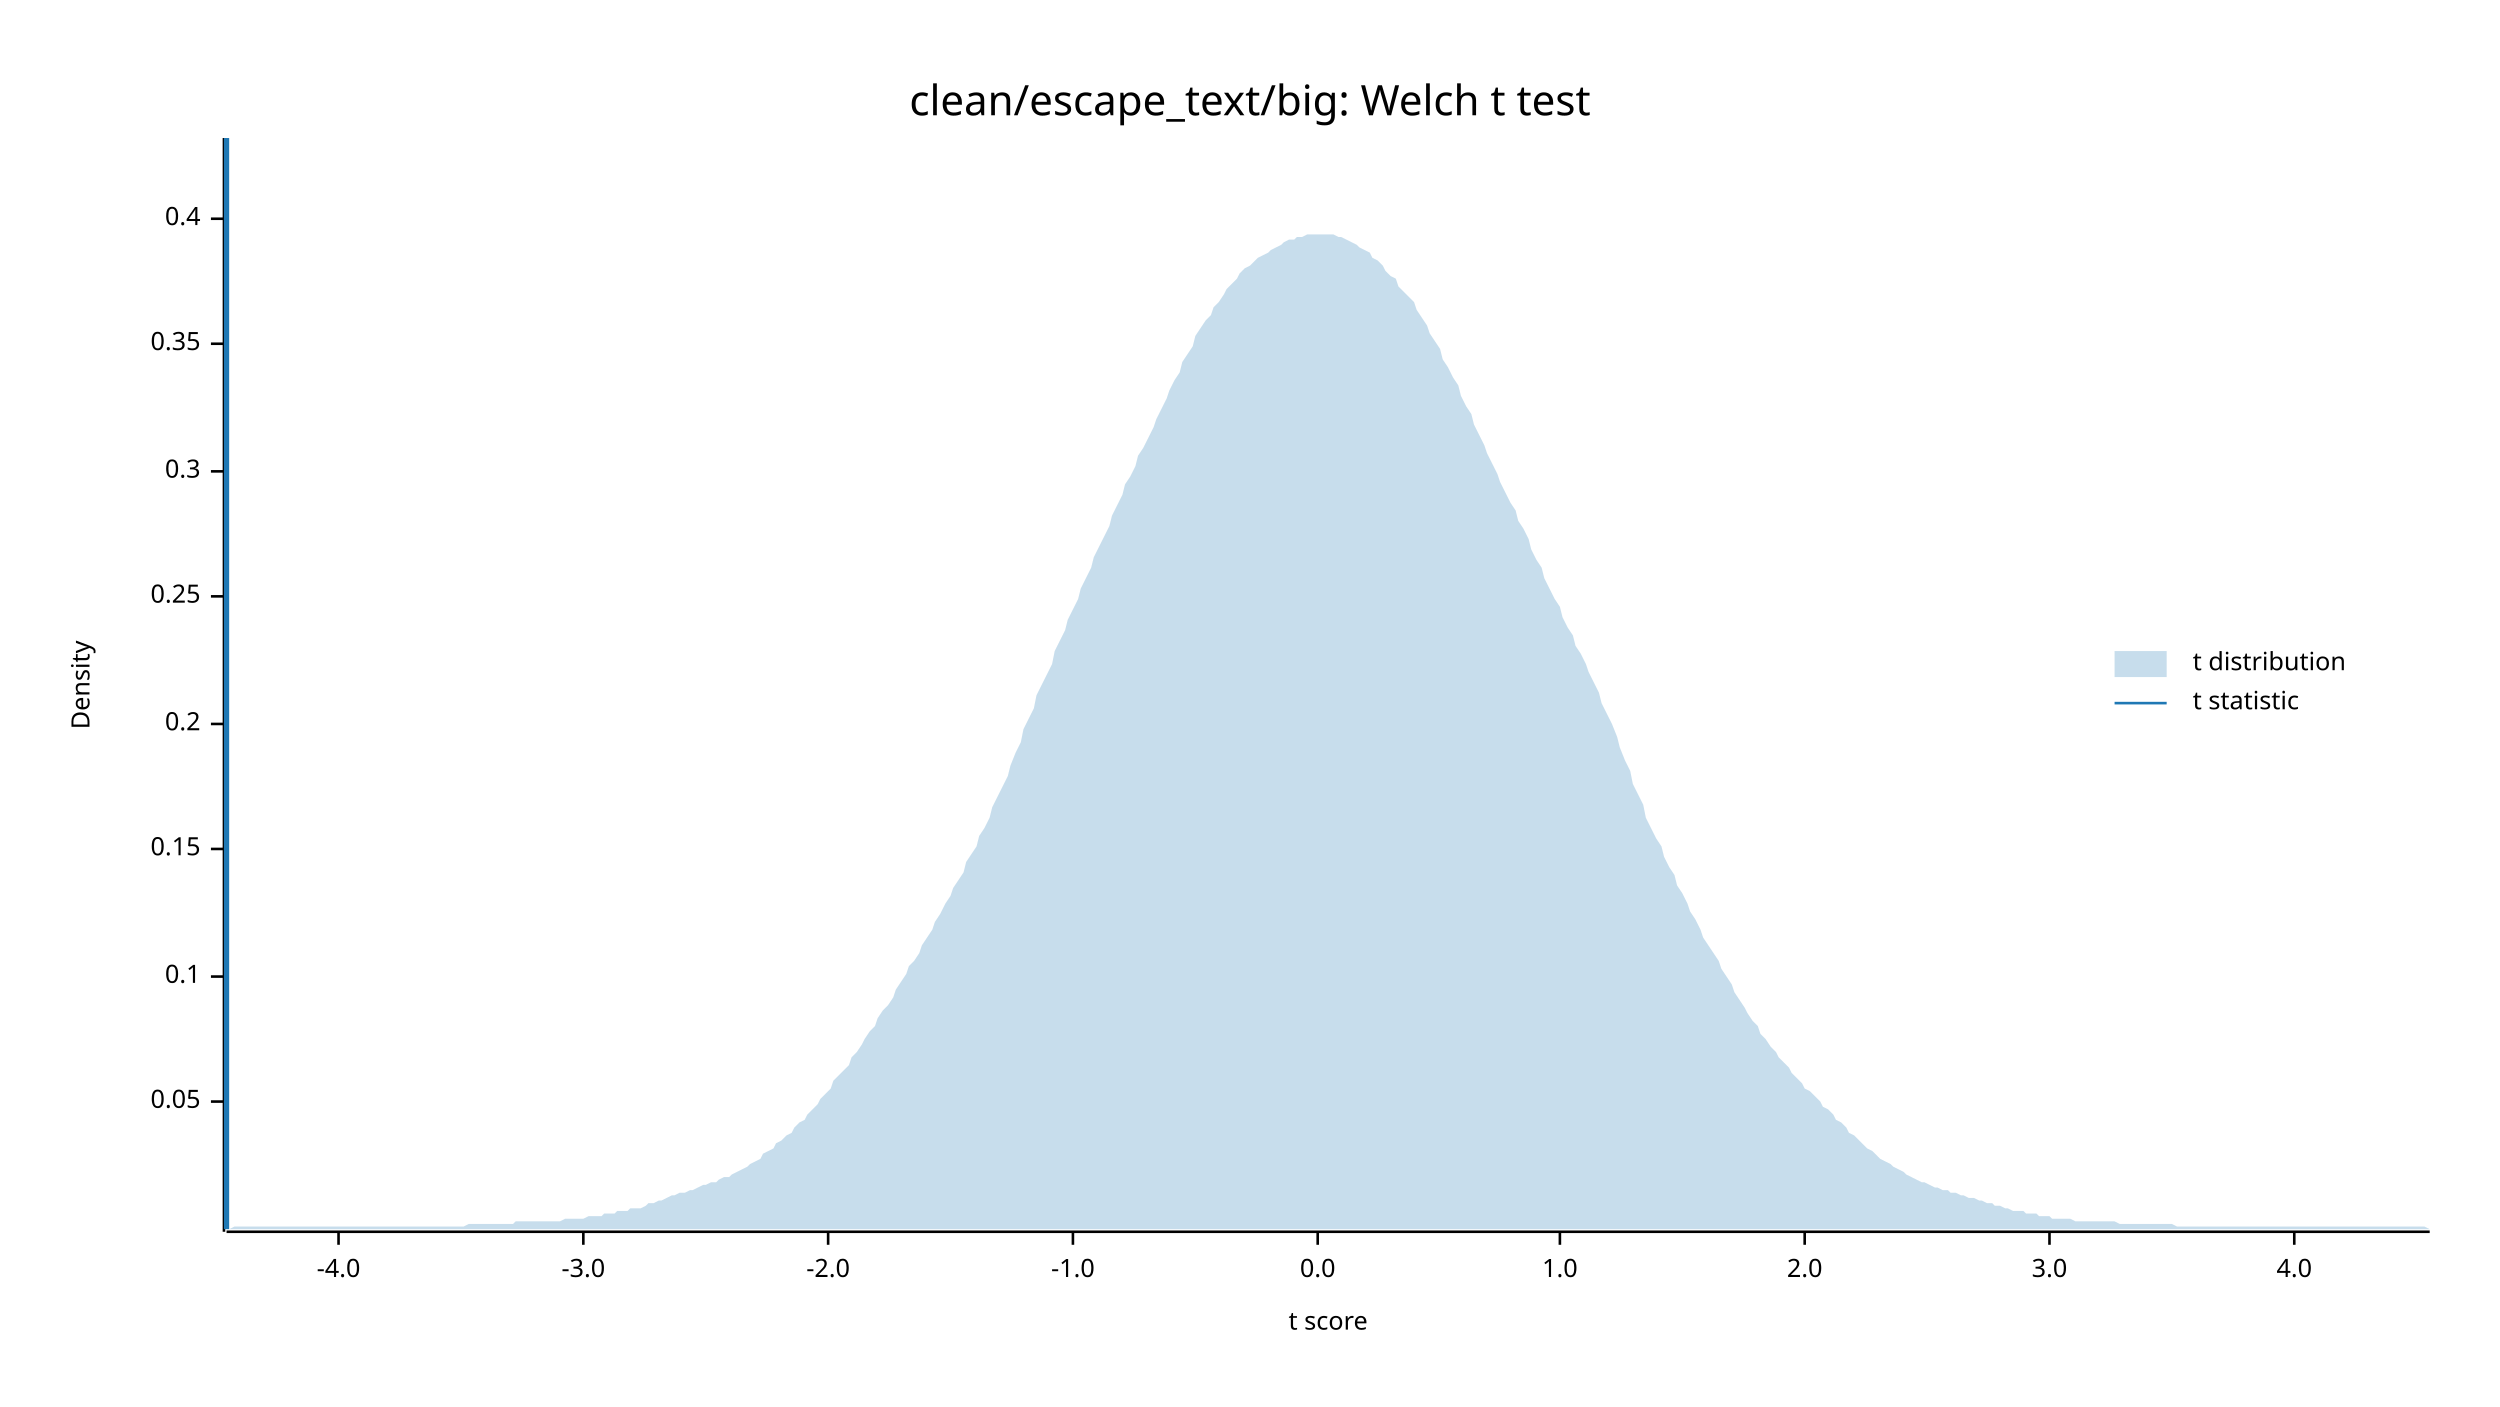
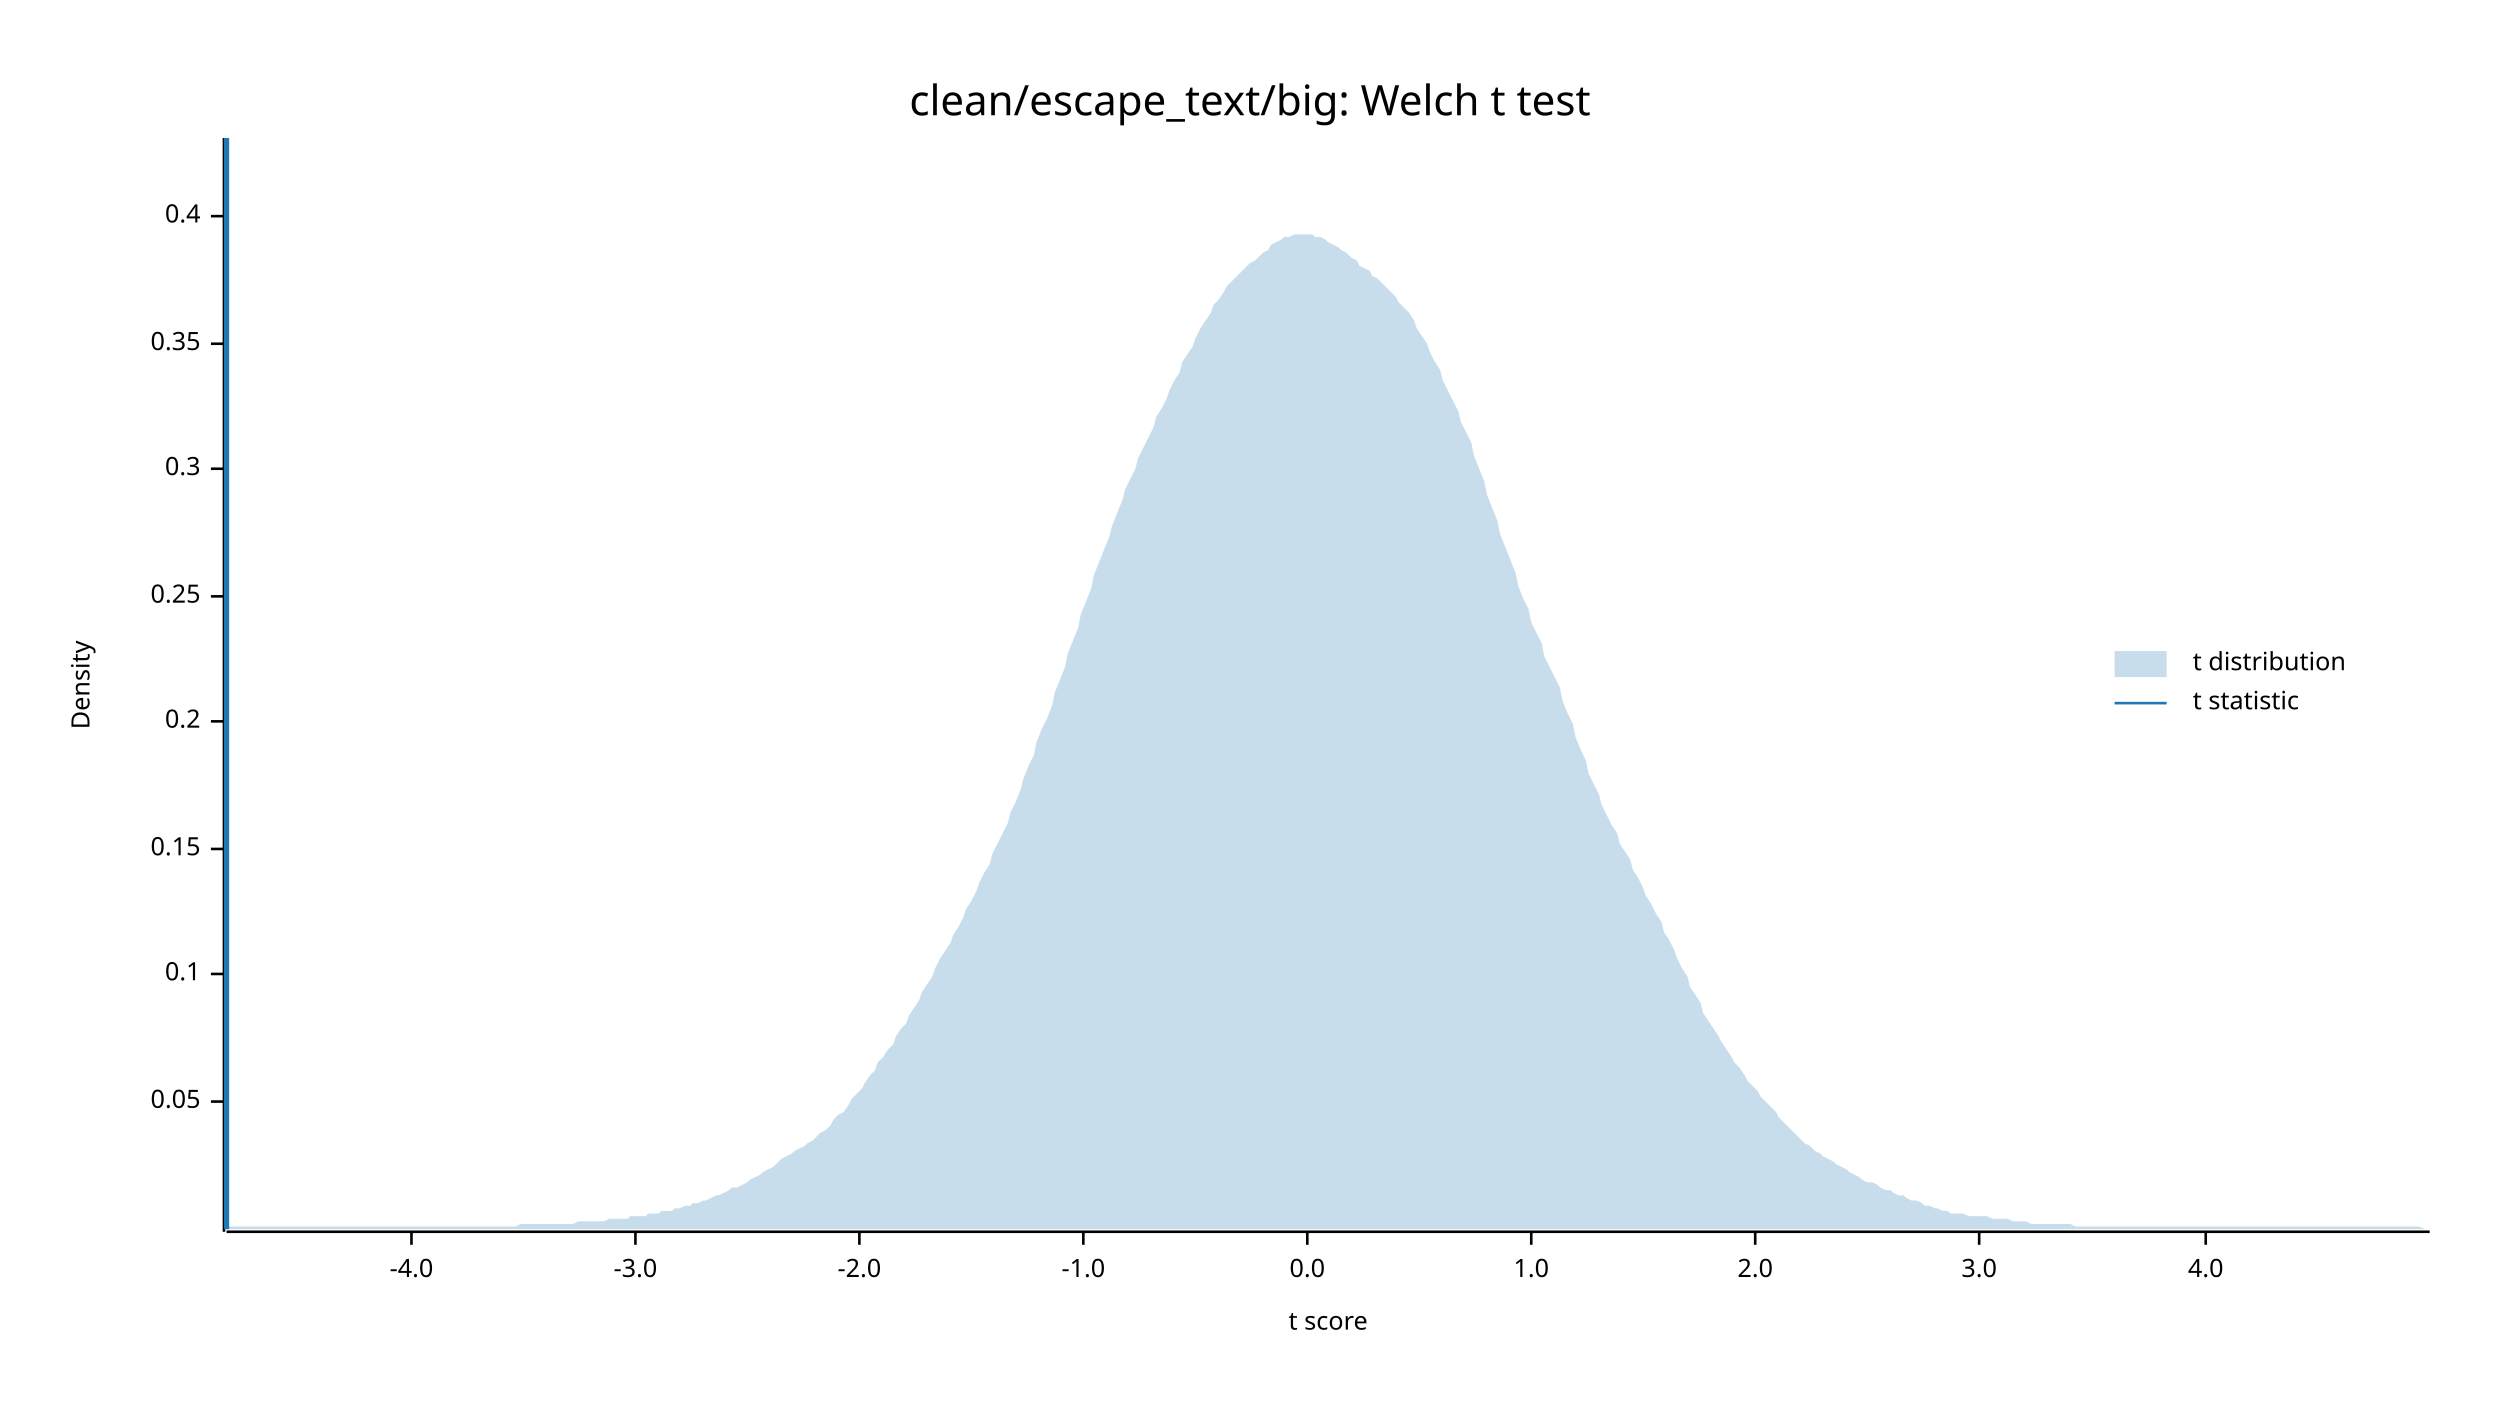
<svg xmlns="http://www.w3.org/2000/svg" width="960" height="540" viewBox="0 0 960 540">
  <text x="480" y="32" dy="0.76em" text-anchor="middle" font-family="sans-serif" font-size="16.129" opacity="1" fill="#000000">
clean/escape_text/big: Welch t test
</text>
  <text x="27" y="263" dy="0.76em" text-anchor="middle" font-family="sans-serif" font-size="9.677" opacity="1" fill="#000000" transform="rotate(270, 27, 263)">
Density
</text>
  <text x="510" y="513" dy="-0.5ex" text-anchor="middle" font-family="sans-serif" font-size="9.677" opacity="1" fill="#000000">
t score
</text>
  <polyline fill="none" opacity="1" stroke="#000000" stroke-width="1" points="86,53 86,473 " />
  <text x="77" y="423" dy="0.5ex" text-anchor="end" font-family="sans-serif" font-size="9.677" opacity="1" fill="#000000">
0.05
</text>
  <polyline fill="none" opacity="1" stroke="#000000" stroke-width="1" points="81,423 86,423 " />
-   <text x="77" y="375" dy="0.5ex" text-anchor="end" font-family="sans-serif" font-size="9.677" opacity="1" fill="#000000">
+   <text x="77" y="374" dy="0.5ex" text-anchor="end" font-family="sans-serif" font-size="9.677" opacity="1" fill="#000000">
0.1
</text>
-   <polyline fill="none" opacity="1" stroke="#000000" stroke-width="1" points="81,375 86,375 " />
+   <polyline fill="none" opacity="1" stroke="#000000" stroke-width="1" points="81,374 86,374 " />
  <text x="77" y="326" dy="0.5ex" text-anchor="end" font-family="sans-serif" font-size="9.677" opacity="1" fill="#000000">
0.15
</text>
  <polyline fill="none" opacity="1" stroke="#000000" stroke-width="1" points="81,326 86,326 " />
-   <text x="77" y="278" dy="0.5ex" text-anchor="end" font-family="sans-serif" font-size="9.677" opacity="1" fill="#000000">
+   <text x="77" y="277" dy="0.5ex" text-anchor="end" font-family="sans-serif" font-size="9.677" opacity="1" fill="#000000">
0.2
</text>
-   <polyline fill="none" opacity="1" stroke="#000000" stroke-width="1" points="81,278 86,278 " />
+   <polyline fill="none" opacity="1" stroke="#000000" stroke-width="1" points="81,277 86,277 " />
  <text x="77" y="229" dy="0.5ex" text-anchor="end" font-family="sans-serif" font-size="9.677" opacity="1" fill="#000000">
0.25
</text>
  <polyline fill="none" opacity="1" stroke="#000000" stroke-width="1" points="81,229 86,229 " />
-   <text x="77" y="181" dy="0.5ex" text-anchor="end" font-family="sans-serif" font-size="9.677" opacity="1" fill="#000000">
+   <text x="77" y="180" dy="0.5ex" text-anchor="end" font-family="sans-serif" font-size="9.677" opacity="1" fill="#000000">
0.3
</text>
-   <polyline fill="none" opacity="1" stroke="#000000" stroke-width="1" points="81,181 86,181 " />
+   <polyline fill="none" opacity="1" stroke="#000000" stroke-width="1" points="81,180 86,180 " />
  <text x="77" y="132" dy="0.5ex" text-anchor="end" font-family="sans-serif" font-size="9.677" opacity="1" fill="#000000">
0.35
</text>
  <polyline fill="none" opacity="1" stroke="#000000" stroke-width="1" points="81,132 86,132 " />
-   <text x="77" y="84" dy="0.5ex" text-anchor="end" font-family="sans-serif" font-size="9.677" opacity="1" fill="#000000">
+   <text x="77" y="83" dy="0.5ex" text-anchor="end" font-family="sans-serif" font-size="9.677" opacity="1" fill="#000000">
0.4
</text>
-   <polyline fill="none" opacity="1" stroke="#000000" stroke-width="1" points="81,84 86,84 " />
+   <polyline fill="none" opacity="1" stroke="#000000" stroke-width="1" points="81,83 86,83 " />
  <polyline fill="none" opacity="1" stroke="#000000" stroke-width="1" points="87,473 933,473 " />
-   <text x="130" y="483" dy="0.76em" text-anchor="middle" font-family="sans-serif" font-size="9.677" opacity="1" fill="#000000">
+   <text x="158" y="483" dy="0.76em" text-anchor="middle" font-family="sans-serif" font-size="9.677" opacity="1" fill="#000000">
-4.0
</text>
-   <polyline fill="none" opacity="1" stroke="#000000" stroke-width="1" points="130,473 130,478 " />
-   <text x="224" y="483" dy="0.76em" text-anchor="middle" font-family="sans-serif" font-size="9.677" opacity="1" fill="#000000">
+   <polyline fill="none" opacity="1" stroke="#000000" stroke-width="1" points="158,473 158,478 " />
+   <text x="244" y="483" dy="0.76em" text-anchor="middle" font-family="sans-serif" font-size="9.677" opacity="1" fill="#000000">
-3.0
</text>
-   <polyline fill="none" opacity="1" stroke="#000000" stroke-width="1" points="224,473 224,478 " />
-   <text x="318" y="483" dy="0.76em" text-anchor="middle" font-family="sans-serif" font-size="9.677" opacity="1" fill="#000000">
+   <polyline fill="none" opacity="1" stroke="#000000" stroke-width="1" points="244,473 244,478 " />
+   <text x="330" y="483" dy="0.76em" text-anchor="middle" font-family="sans-serif" font-size="9.677" opacity="1" fill="#000000">
-2.0
</text>
-   <polyline fill="none" opacity="1" stroke="#000000" stroke-width="1" points="318,473 318,478 " />
-   <text x="412" y="483" dy="0.76em" text-anchor="middle" font-family="sans-serif" font-size="9.677" opacity="1" fill="#000000">
+   <polyline fill="none" opacity="1" stroke="#000000" stroke-width="1" points="330,473 330,478 " />
+   <text x="416" y="483" dy="0.76em" text-anchor="middle" font-family="sans-serif" font-size="9.677" opacity="1" fill="#000000">
-1.0
</text>
-   <polyline fill="none" opacity="1" stroke="#000000" stroke-width="1" points="412,473 412,478 " />
-   <text x="506" y="483" dy="0.76em" text-anchor="middle" font-family="sans-serif" font-size="9.677" opacity="1" fill="#000000">
+   <polyline fill="none" opacity="1" stroke="#000000" stroke-width="1" points="416,473 416,478 " />
+   <text x="502" y="483" dy="0.76em" text-anchor="middle" font-family="sans-serif" font-size="9.677" opacity="1" fill="#000000">
0.0
</text>
-   <polyline fill="none" opacity="1" stroke="#000000" stroke-width="1" points="506,473 506,478 " />
-   <text x="599" y="483" dy="0.76em" text-anchor="middle" font-family="sans-serif" font-size="9.677" opacity="1" fill="#000000">
+   <polyline fill="none" opacity="1" stroke="#000000" stroke-width="1" points="502,473 502,478 " />
+   <text x="588" y="483" dy="0.76em" text-anchor="middle" font-family="sans-serif" font-size="9.677" opacity="1" fill="#000000">
1.0
</text>
-   <polyline fill="none" opacity="1" stroke="#000000" stroke-width="1" points="599,473 599,478 " />
-   <text x="693" y="483" dy="0.76em" text-anchor="middle" font-family="sans-serif" font-size="9.677" opacity="1" fill="#000000">
+   <polyline fill="none" opacity="1" stroke="#000000" stroke-width="1" points="588,473 588,478 " />
+   <text x="674" y="483" dy="0.76em" text-anchor="middle" font-family="sans-serif" font-size="9.677" opacity="1" fill="#000000">
2.0
</text>
-   <polyline fill="none" opacity="1" stroke="#000000" stroke-width="1" points="693,473 693,478 " />
-   <text x="787" y="483" dy="0.76em" text-anchor="middle" font-family="sans-serif" font-size="9.677" opacity="1" fill="#000000">
+   <polyline fill="none" opacity="1" stroke="#000000" stroke-width="1" points="674,473 674,478 " />
+   <text x="760" y="483" dy="0.76em" text-anchor="middle" font-family="sans-serif" font-size="9.677" opacity="1" fill="#000000">
3.0
</text>
-   <polyline fill="none" opacity="1" stroke="#000000" stroke-width="1" points="787,473 787,478 " />
-   <text x="881" y="483" dy="0.76em" text-anchor="middle" font-family="sans-serif" font-size="9.677" opacity="1" fill="#000000">
+   <polyline fill="none" opacity="1" stroke="#000000" stroke-width="1" points="760,473 760,478 " />
+   <text x="847" y="483" dy="0.76em" text-anchor="middle" font-family="sans-serif" font-size="9.677" opacity="1" fill="#000000">
4.0
</text>
-   <polyline fill="none" opacity="1" stroke="#000000" stroke-width="1" points="881,473 881,478 " />
-   <polygon opacity="0.25" fill="#1F78B4" points="87,472 88,472 90,471 92,471 93,471 95,471 97,471 98,471 100,471 102,471 103,471 105,471 107,471 109,471 110,471 112,471 114,471 115,471 117,471 119,471 120,471 122,471 124,471 125,471 127,471 129,471 131,471 132,471 134,471 136,471 137,471 139,471 141,471 142,471 144,471 146,471 148,471 149,471 151,471 153,471 154,471 156,471 158,471 159,471 161,471 163,471 164,471 166,471 168,471 170,471 171,471 173,471 175,471 176,471 178,471 180,470 181,470 183,470 185,470 187,470 188,470 190,470 192,470 193,470 195,470 197,470 198,469 200,469 202,469 203,469 205,469 207,469 209,469 210,469 212,469 214,469 215,469 217,468 219,468 220,468 222,468 224,468 226,467 227,467 229,467 231,467 232,466 234,466 236,466 237,465 239,465 241,465 242,464 244,464 246,464 248,463 249,462 251,462 253,461 254,461 256,460 258,459 259,459 261,458 263,458 265,457 266,457 268,456 270,455 271,455 273,454 275,454 276,453 278,452 280,452 281,451 283,450 285,449 287,448 288,447 290,446 292,445 293,443 295,442 297,441 298,439 300,438 302,436 304,435 305,433 307,431 309,430 310,428 312,426 314,424 315,422 317,420 319,418 320,415 322,413 324,411 326,409 327,406 329,404 331,401 332,399 334,396 336,394 337,391 339,388 341,386 343,383 344,380 346,377 348,374 349,371 351,369 353,366 354,363 356,360 358,357 359,354 361,351 363,347 365,344 366,341 368,338 370,335 371,331 373,328 375,325 376,321 378,318 380,314 381,310 383,306 385,302 387,298 388,294 390,289 392,285 393,280 395,276 397,272 398,267 400,263 402,259 404,255 405,250 407,246 409,242 410,238 412,234 414,230 415,226 417,222 419,218 420,214 422,210 424,206 426,202 427,198 429,194 431,190 432,186 434,183 436,179 437,175 439,172 441,168 443,164 444,161 446,157 448,153 449,150 451,146 453,143 454,139 456,136 458,133 459,129 461,126 463,123 465,121 466,118 468,116 470,113 471,111 473,109 475,107 476,105 478,103 480,102 482,100 483,99 485,98 487,97 488,96 490,95 492,94 493,93 495,92 497,92 498,91 500,91 502,90 504,90 505,90 507,90 509,90 510,90 512,90 514,91 515,91 517,92 519,93 521,94 522,95 524,96 526,97 527,99 529,100 531,102 532,104 534,106 536,107 537,110 539,112 541,114 543,116 544,119 546,122 548,125 549,128 551,131 553,134 554,138 556,141 558,145 560,148 561,152 563,156 565,159 566,163 568,167 570,171 571,174 573,178 575,182 576,185 578,189 580,193 582,196 583,200 585,203 587,207 588,211 590,215 592,218 593,222 595,226 597,230 599,233 600,237 602,241 604,244 605,248 607,251 609,255 610,258 612,262 614,266 615,270 617,274 619,278 621,283 622,287 624,292 626,296 627,301 629,305 631,309 632,314 634,318 636,322 638,325 639,329 641,333 643,336 644,340 646,343 648,347 649,350 651,353 653,357 654,360 656,363 658,366 660,369 661,372 663,375 665,378 666,381 668,384 670,387 671,389 673,392 675,394 676,397 678,399 680,402 682,404 683,406 685,408 687,410 688,412 690,414 692,416 693,418 695,419 697,421 699,423 700,425 702,426 704,428 705,430 707,431 709,433 710,435 712,436 714,438 715,439 717,441 719,442 721,444 722,445 724,446 726,447 727,448 729,449 731,450 732,451 734,452 736,453 738,454 739,454 741,455 743,456 744,456 746,457 748,457 749,458 751,458 753,459 754,459 756,460 758,460 760,461 761,461 763,462 765,462 766,463 768,463 770,464 771,464 773,465 775,465 777,465 778,466 780,466 782,466 783,467 785,467 787,467 788,468 790,468 792,468 793,468 795,468 797,469 799,469 800,469 802,469 804,469 805,469 807,469 809,469 810,469 812,469 814,470 816,470 817,470 819,470 821,470 822,470 824,470 826,470 827,470 829,470 831,470 832,470 834,470 836,471 838,471 839,471 841,471 843,471 844,471 846,471 848,471 849,471 851,471 853,471 855,471 856,471 858,471 860,471 861,471 863,471 865,471 866,471 868,471 870,471 871,471 873,471 875,471 877,471 878,471 880,471 882,471 883,471 885,471 887,471 888,471 890,471 892,471 894,471 895,471 897,471 899,471 900,471 902,471 904,471 905,471 907,471 909,471 910,471 912,471 914,471 916,471 917,471 919,471 921,471 922,471 924,471 926,471 927,471 929,471 931,471 933,472 933,472 87,472 " />
+   <polyline fill="none" opacity="1" stroke="#000000" stroke-width="1" points="847,473 847,478 " />
+   <polygon opacity="0.25" fill="#1F78B4" points="87,472 88,471 90,471 92,471 93,471 95,471 97,471 98,471 100,471 102,471 103,471 105,471 107,471 109,471 110,471 112,471 114,471 115,471 117,471 119,471 120,471 122,471 124,471 125,471 127,471 129,471 131,471 132,471 134,471 136,471 137,471 139,471 141,471 142,471 144,471 146,471 148,471 149,471 151,471 153,471 154,471 156,471 158,471 159,471 161,471 163,471 164,471 166,471 168,471 170,471 171,471 173,471 175,471 176,471 178,471 180,471 181,471 183,471 185,471 187,471 188,471 190,471 192,471 193,471 195,471 197,471 198,471 200,470 202,470 203,470 205,470 207,470 209,470 210,470 212,470 214,470 215,470 217,470 219,470 220,470 222,469 224,469 226,469 227,469 229,469 231,469 232,469 234,468 236,468 237,468 239,468 241,468 242,467 244,467 246,467 248,467 249,466 251,466 253,466 254,465 256,465 258,465 259,464 261,464 263,463 265,463 266,462 268,462 270,461 271,461 273,460 275,459 276,459 278,458 280,457 281,456 283,456 285,455 287,454 288,453 290,452 292,451 293,450 295,449 297,448 298,447 300,445 302,444 304,443 305,442 307,441 309,440 310,439 312,438 314,436 315,435 317,434 319,432 320,430 322,428 324,427 326,424 327,422 329,420 331,418 332,416 334,413 336,411 337,408 339,406 341,403 343,401 344,398 346,395 348,393 349,390 351,387 353,384 354,381 356,378 358,375 359,372 361,368 363,365 365,362 366,359 368,356 370,352 371,349 373,346 375,342 376,339 378,335 380,332 381,328 383,324 385,320 387,316 388,312 390,308 392,303 393,299 395,294 397,290 398,285 400,280 402,276 404,271 405,266 407,261 409,256 410,251 412,246 414,241 415,236 417,231 419,226 420,221 422,216 424,211 426,206 427,202 429,197 431,192 432,188 434,184 436,180 437,176 439,172 441,168 443,164 444,160 446,157 448,153 449,150 451,146 453,143 454,139 456,136 458,133 459,130 461,126 463,123 465,120 466,117 468,115 470,112 471,110 473,108 475,106 476,105 478,103 480,101 482,100 483,99 485,97 487,96 488,94 490,93 492,92 493,91 495,91 497,90 498,90 500,90 502,90 504,90 505,91 507,91 509,92 510,93 512,94 514,95 515,96 517,97 519,99 521,100 522,102 524,103 526,104 527,106 529,107 531,109 532,110 534,112 536,114 537,116 539,118 541,120 543,123 544,126 546,129 548,132 549,135 551,139 553,142 554,146 556,150 558,154 560,158 561,162 563,166 565,170 566,175 568,180 570,185 571,190 573,195 575,200 576,205 578,210 580,215 582,220 583,225 585,230 587,234 588,239 590,243 592,247 593,252 595,256 597,260 599,264 600,269 602,274 604,278 605,283 607,288 609,292 610,297 612,301 614,305 615,309 617,313 619,317 621,320 622,324 624,327 626,330 627,334 629,337 631,341 632,344 634,347 636,351 638,354 639,358 641,361 643,365 644,368 646,372 648,375 649,379 651,382 653,385 654,389 656,392 658,395 660,398 661,400 663,403 665,406 666,408 668,410 670,413 671,415 673,417 675,419 676,421 678,423 680,425 682,427 683,429 685,431 687,433 688,434 690,436 692,438 693,439 695,440 697,442 699,443 700,444 702,445 704,446 705,447 707,448 709,449 710,450 712,451 714,452 715,453 717,454 719,454 721,455 722,456 724,457 726,457 727,458 729,459 731,459 732,460 734,461 736,461 738,462 739,463 741,463 743,464 744,464 746,465 748,465 749,466 751,466 753,466 754,466 756,467 758,467 760,467 761,467 763,467 765,468 766,468 768,468 770,468 771,468 773,469 775,469 777,469 778,469 780,470 782,470 783,470 785,470 787,470 788,470 790,470 792,470 793,470 795,470 797,471 799,471 800,471 802,471 804,471 805,471 807,471 809,471 810,471 812,471 814,471 816,471 817,471 819,471 821,471 822,471 824,471 826,471 827,471 829,471 831,471 832,471 834,471 836,471 838,471 839,471 841,471 843,471 844,471 846,471 848,471 849,471 851,471 853,471 855,471 856,471 858,471 860,471 861,471 863,471 865,471 866,471 868,471 870,471 871,471 873,471 875,471 877,471 878,471 880,471 882,471 883,471 885,471 887,471 888,471 890,471 892,471 894,471 895,471 897,471 899,471 900,471 902,471 904,471 905,471 907,471 909,471 910,471 912,471 914,471 916,471 917,471 919,471 921,471 922,471 924,471 926,471 927,471 929,471 931,472 933,472 933,472 87,472 " />
  <polyline fill="none" opacity="1" stroke="#1F78B4" stroke-width="2" points="87,472 87,53 " />
  <text x="842" y="250" dy="0.76em" text-anchor="start" font-family="sans-serif" font-size="9.677" opacity="1" fill="#000000">
t distribution
</text>
  <text x="842" y="265" dy="0.76em" text-anchor="start" font-family="sans-serif" font-size="9.677" opacity="1" fill="#000000">
t statistic
</text>
  <rect x="812" y="250" width="20" height="10" opacity="0.25" fill="#1F78B4" stroke="none" />
  <polyline fill="none" opacity="1" stroke="#1F78B4" stroke-width="1" points="812,270 832,270 " />
</svg>
